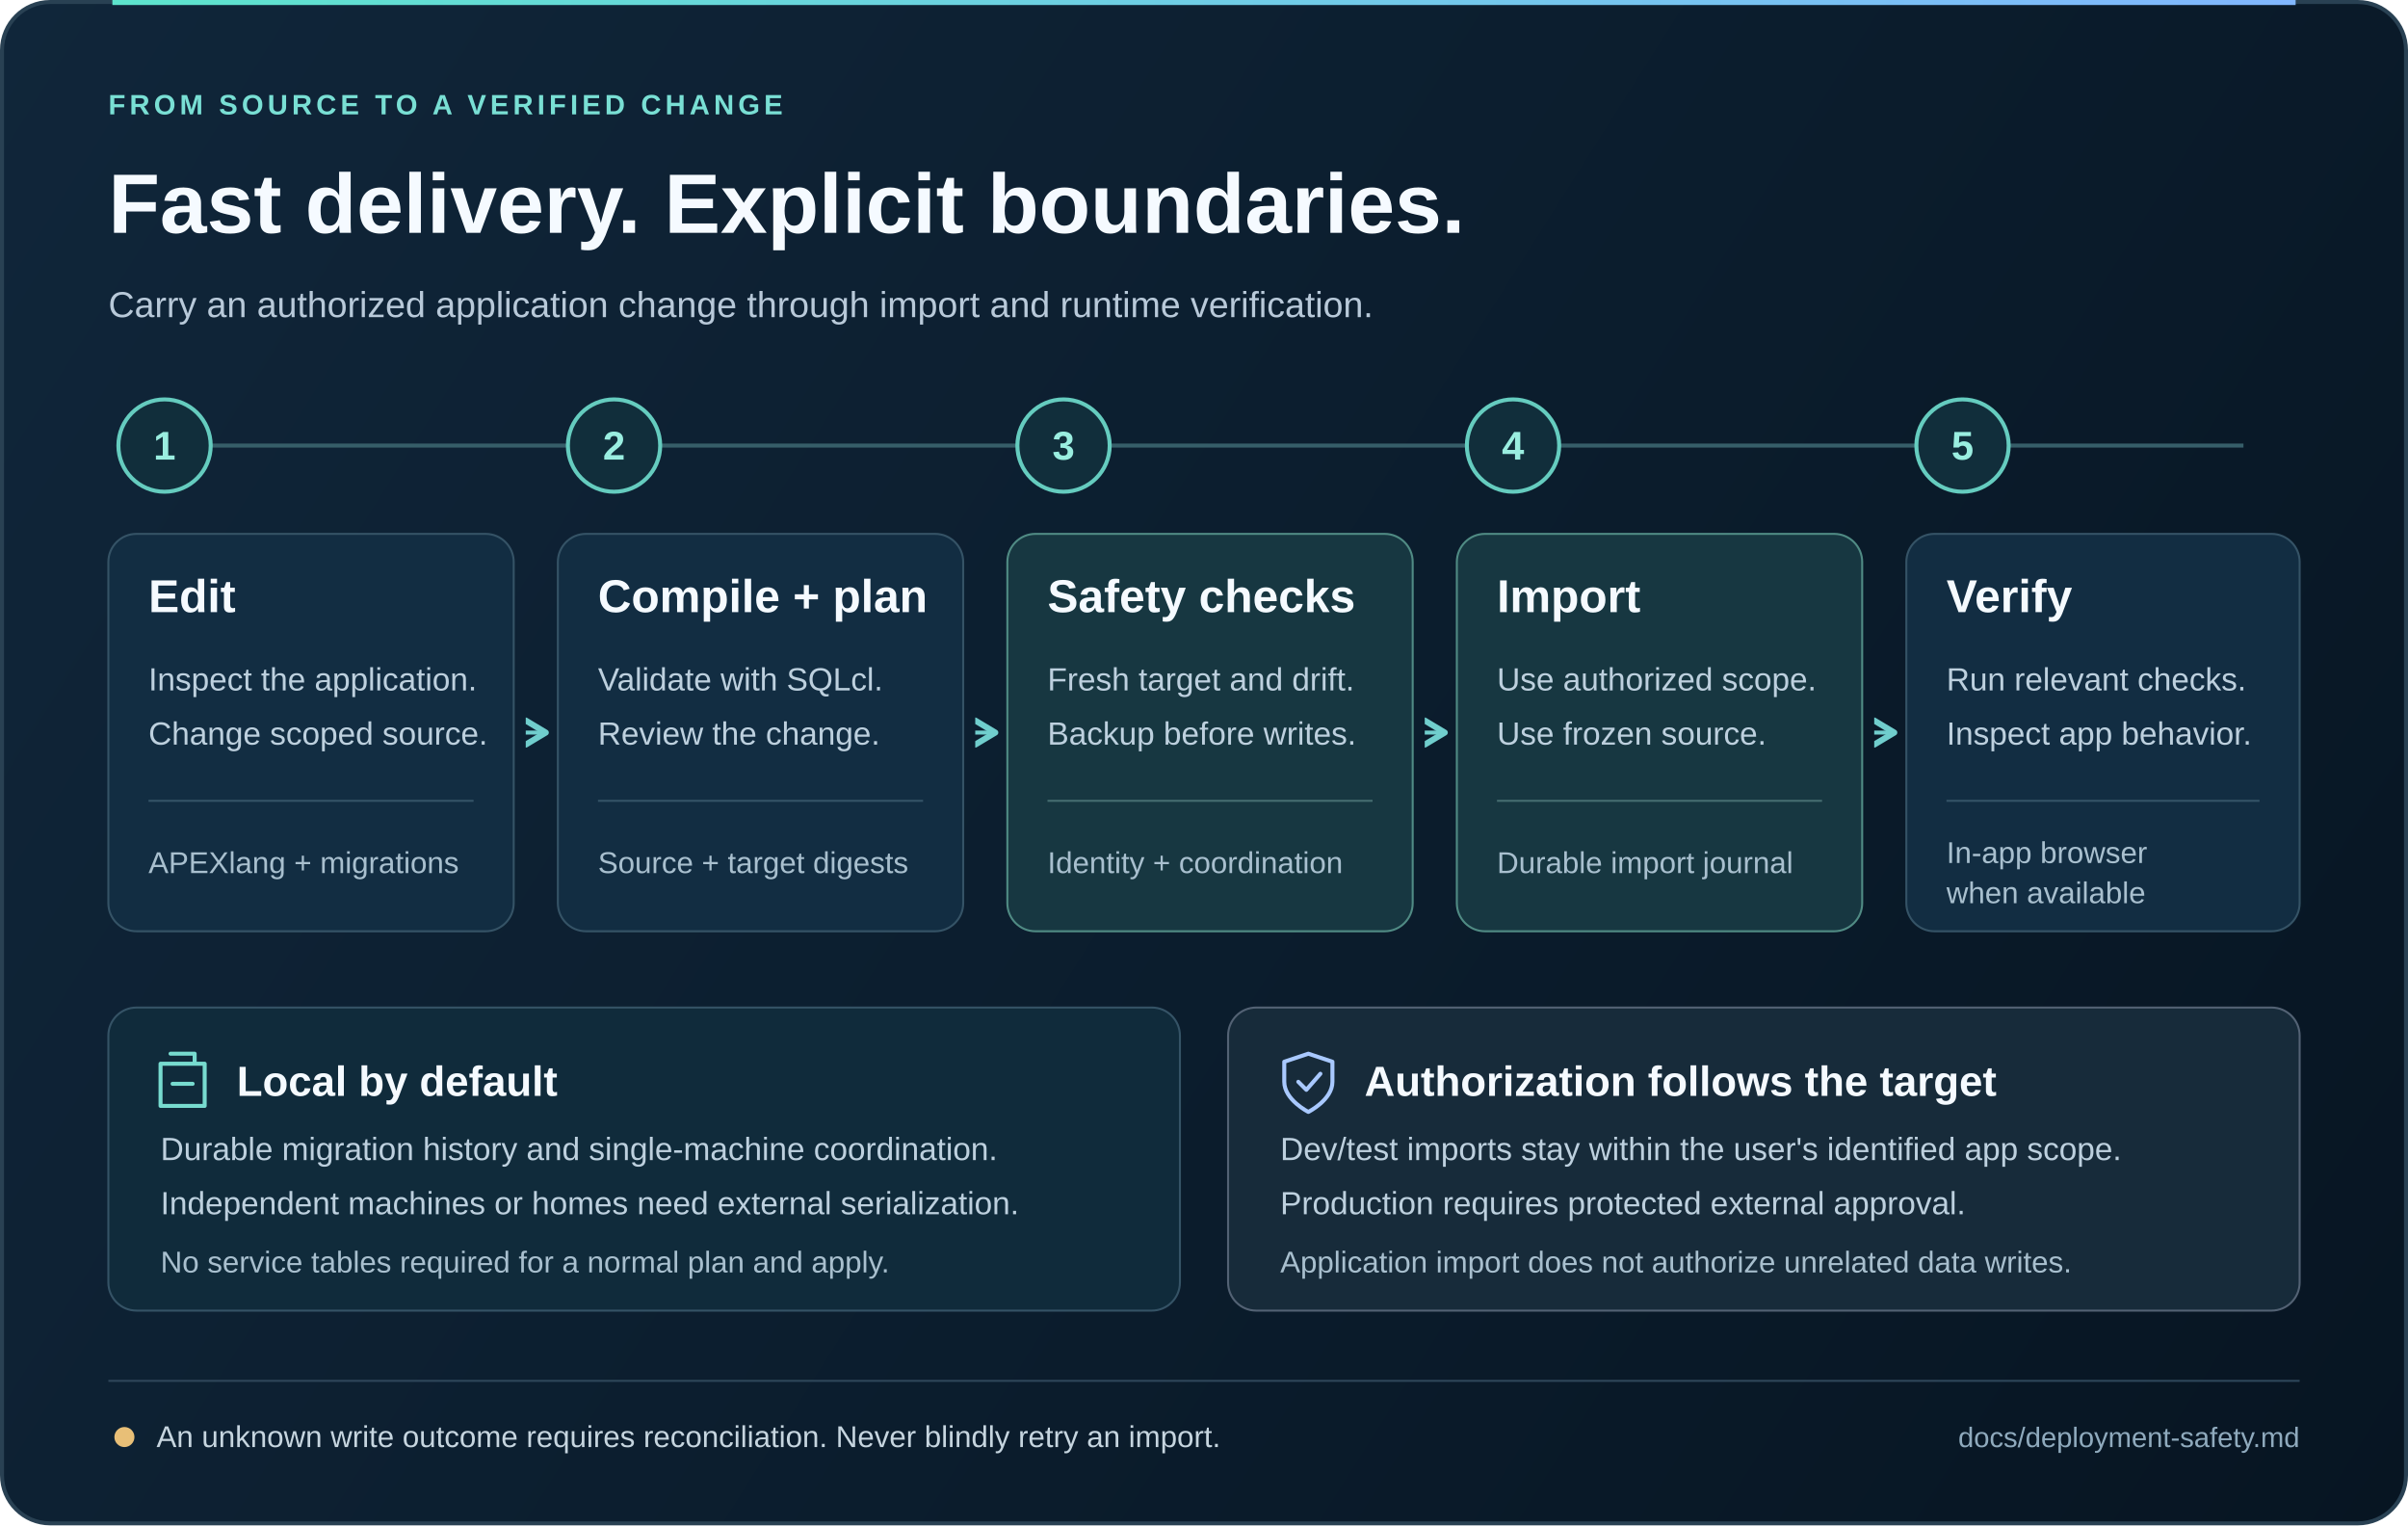
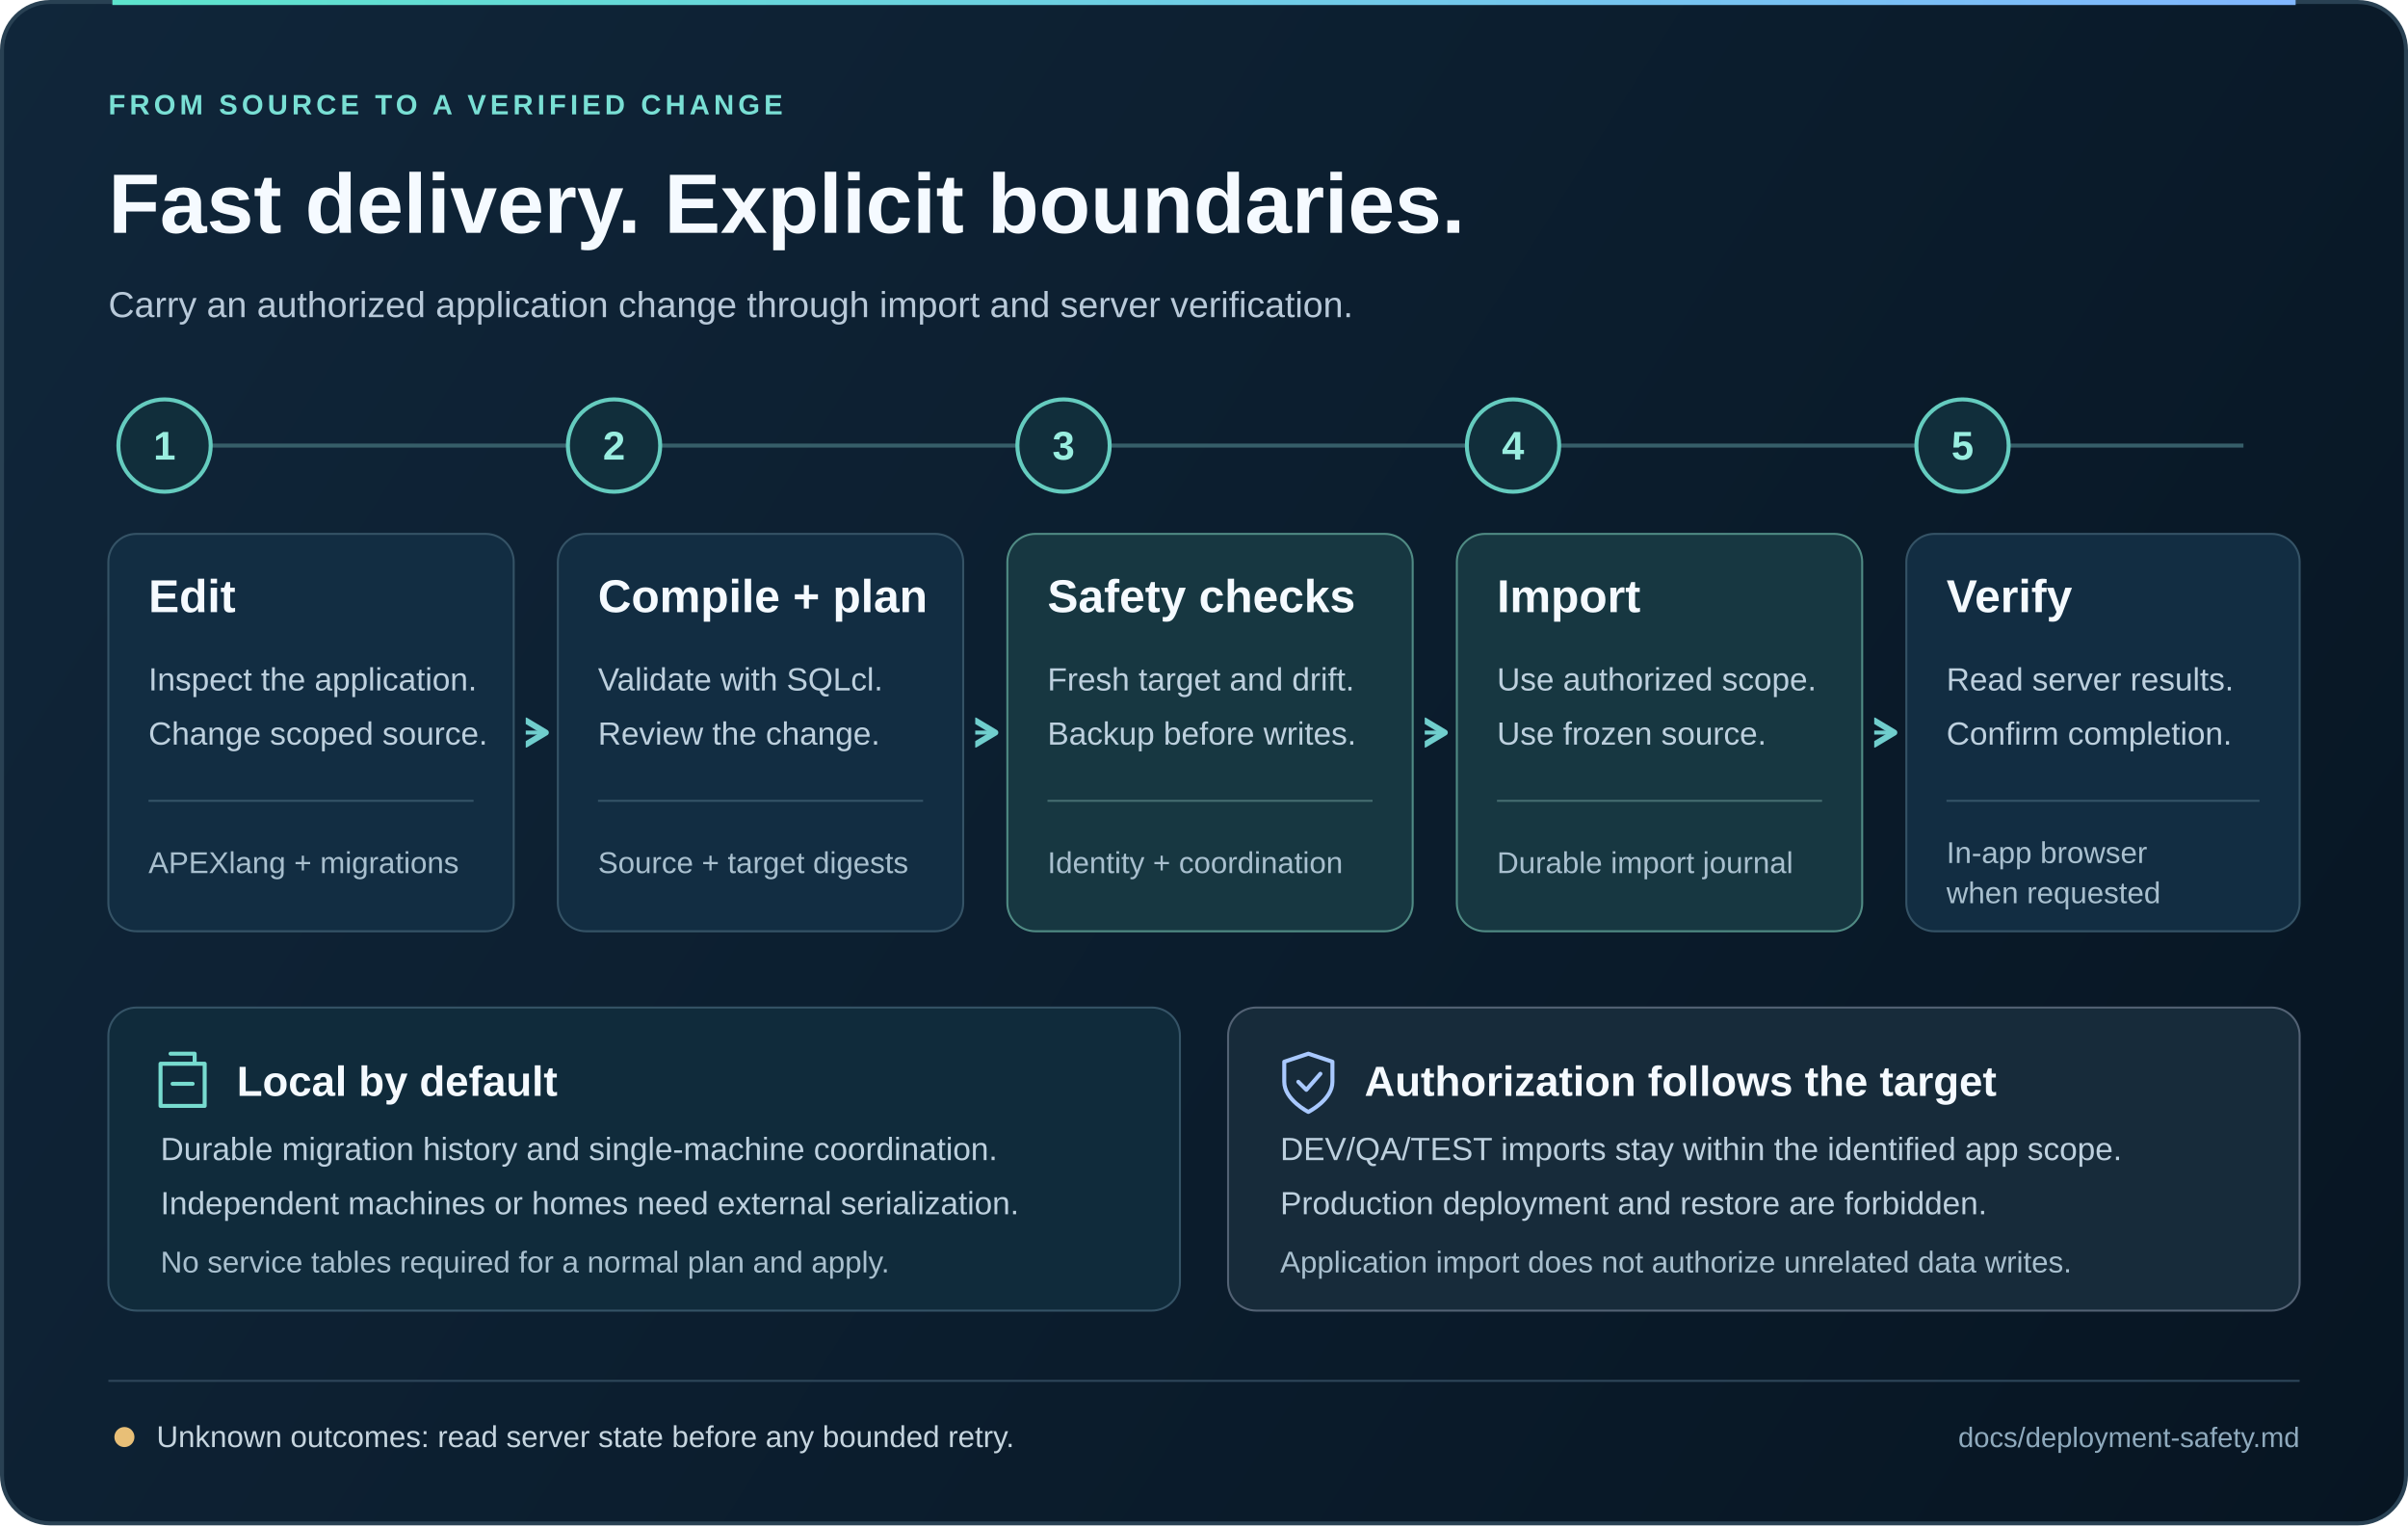
<svg xmlns="http://www.w3.org/2000/svg" width="1200" height="760" viewBox="0 0 1200 760" fill="none" role="img" aria-labelledby="title desc">
  <defs>
    <linearGradient id="background" x1="0" y1="0" x2="1200" y2="760" gradientUnits="userSpaceOnUse">
      <stop stop-color="#10263A" />
      <stop offset="1" stop-color="#071522" />
    </linearGradient>
    <linearGradient id="accent" x1="54" y1="0" x2="1146" y2="0" gradientUnits="userSpaceOnUse">
      <stop stop-color="#5DE4CC" />
      <stop offset="1" stop-color="#81B7FF" />
    </linearGradient>
    <marker id="arrow" markerWidth="6" markerHeight="8" refX="5" refY="4" orient="auto">
      <path d="M0 1L5 4L0 7" stroke="#70CECD" stroke-width="1.5" stroke-linecap="round" stroke-linejoin="round" />
    </marker>
    <style>text{font-family:Arial,Helvetica,sans-serif}.eyebrow{font-size:14px;font-weight:700;letter-spacing:2px;fill:#79DFD4}.heading{font-size:42px;font-weight:700;fill:#F5FAFF}.body{font-size:18px;fill:#B8C9D9}.card-title{font-size:23px;font-weight:700;fill:#F5FAFF}.card-body{font-size:16px;fill:#BDD0DE}.caption{font-size:15px;fill:#A8BFCE}.number{font-size:20px;font-weight:700;fill:#9AEEE0}</style>
  </defs>
  <rect x="1" y="1" width="1198" height="758" rx="24" fill="url(#background)" stroke="#294153" stroke-width="2" />
  <path d="M56 1H1144" stroke="url(#accent)" stroke-width="3" />
  <text class="eyebrow" x="54" y="57">FROM SOURCE TO A VERIFIED CHANGE</text>
  <text class="heading" x="54" y="116">Fast delivery. Explicit boundaries.</text>
-   <text class="body" x="54" y="158">Carry an authorized application change through import and runtime verification.</text>
+   <text class="body" x="54" y="158">Carry an authorized application change through import and server verification.</text>
  <path d="M82 222H1118" stroke="#365E69" stroke-width="2" />
  <g fill="#112E3B" stroke="#65CCBF" stroke-width="2">
    <circle cx="82" cy="222" r="23" />
    <circle cx="306" cy="222" r="23" />
    <circle cx="530" cy="222" r="23" />
    <circle cx="754" cy="222" r="23" />
    <circle cx="978" cy="222" r="23" />
  </g>
  <g class="number" text-anchor="middle">
    <text x="82" y="229">1</text>
    <text x="306" y="229">2</text>
    <text x="530" y="229">3</text>
    <text x="754" y="229">4</text>
    <text x="978" y="229">5</text>
  </g>
  <rect x="54" y="266" width="202" height="198" rx="14" fill="#122D42" stroke="#355366" />
  <rect x="278" y="266" width="202" height="198" rx="14" fill="#122D42" stroke="#355366" />
  <rect x="502" y="266" width="202" height="198" rx="14" fill="#173741" stroke="#508B84" />
  <rect x="726" y="266" width="202" height="198" rx="14" fill="#173741" stroke="#508B84" />
  <rect x="950" y="266" width="196" height="198" rx="14" fill="#122D42" stroke="#355366" />
  <path d="M262 365H272" stroke="#70CECD" stroke-width="2" marker-end="url(#arrow)" />
  <path d="M486 365H496" stroke="#70CECD" stroke-width="2" marker-end="url(#arrow)" />
  <path d="M710 365H720" stroke="#70CECD" stroke-width="2" marker-end="url(#arrow)" />
  <path d="M934 365H944" stroke="#70CECD" stroke-width="2" marker-end="url(#arrow)" />
  <text class="card-title" x="74" y="305">Edit</text>
  <text class="card-body" x="74" y="344">Inspect the application.</text>
  <text class="card-body" x="74" y="371">Change scoped source.</text>
  <path d="M74 399H236" stroke="#345367" />
  <text class="caption" x="74" y="435">APEXlang + migrations</text>
  <text class="card-title" x="298" y="305">Compile + plan</text>
  <text class="card-body" x="298" y="344">Validate with SQLcl.</text>
  <text class="card-body" x="298" y="371">Review the change.</text>
  <path d="M298 399H460" stroke="#345367" />
  <text class="caption" x="298" y="435">Source + target digests</text>
  <text class="card-title" x="522" y="305">Safety checks</text>
  <text class="card-body" x="522" y="344">Fresh target and drift.</text>
  <text class="card-body" x="522" y="371">Backup before writes.</text>
  <path d="M522 399H684" stroke="#456C70" />
  <text class="caption" x="522" y="435">Identity + coordination</text>
  <text class="card-title" x="746" y="305">Import</text>
  <text class="card-body" x="746" y="344">Use authorized scope.</text>
  <text class="card-body" x="746" y="371">Use frozen source.</text>
  <path d="M746 399H908" stroke="#456C70" />
  <text class="caption" x="746" y="435">Durable import journal</text>
  <text class="card-title" x="970" y="305">Verify</text>
-   <text class="card-body" x="970" y="344">Run relevant checks.</text>
-   <text class="card-body" x="970" y="371">Inspect app behavior.</text>
+   <text class="card-body" x="970" y="344">Read server results.</text>
+   <text class="card-body" x="970" y="371">Confirm completion.</text>
  <path d="M970 399H1126" stroke="#345367" />
  <text class="caption" x="970" y="430">In-app browser</text>
-   <text class="caption" x="970" y="450">when available</text>
+   <text class="caption" x="970" y="450">when requested</text>
  <rect x="54" y="502" width="534" height="151" rx="14" fill="#102B3B" stroke="#355366" />
  <path d="M80 530H102V551H80ZM85 525H97V530M86 540H96" stroke="#77DBCF" stroke-width="2" stroke-linecap="round" stroke-linejoin="round" />
  <text x="118" y="546" font-size="21" font-weight="700" fill="#F5FAFF">Local by default</text>
  <text class="card-body" x="80" y="578">Durable migration history and single-machine coordination.</text>
  <text class="card-body" x="80" y="605">Independent machines or homes need external serialization.</text>
  <text class="caption" x="80" y="634">No service tables required for a normal plan and apply.</text>
  <rect x="612" y="502" width="534" height="151" rx="14" fill="#172B3A" stroke="#536274" />
  <path d="M640 529L652 525L664 529V539C664 548 652 554 652 554C652 554 640 548 640 539ZM647 539L651 543L658 535" stroke="#A9C9FF" stroke-width="2" stroke-linecap="round" stroke-linejoin="round" />
  <text x="680" y="546" font-size="21" font-weight="700" fill="#F5FAFF">Authorization follows the target</text>
-   <text class="card-body" x="638" y="578">Dev/test imports stay within the user's identified app scope.</text>
-   <text class="card-body" x="638" y="605">Production requires protected external approval.</text>
+   <text class="card-body" x="638" y="578">DEV/QA/TEST imports stay within the identified app scope.</text>
+   <text class="card-body" x="638" y="605">Production deployment and restore are forbidden.</text>
  <text class="caption" x="638" y="634">Application import does not authorize unrelated data writes.</text>
  <path d="M54 688H1146" stroke="#2E4659" />
  <circle cx="62" cy="716" r="5" fill="#E8BF77" />
-   <text x="78" y="721" font-size="15" fill="#C6D5DF">An unknown write outcome requires reconciliation. Never blindly retry an import.</text>
+   <text x="78" y="721" font-size="15" fill="#C6D5DF">Unknown outcomes: read server state before any bounded retry.</text>
  <text x="1146" y="721" text-anchor="end" font-size="14" fill="#8FAABD">docs/deployment-safety.md</text>
</svg>
